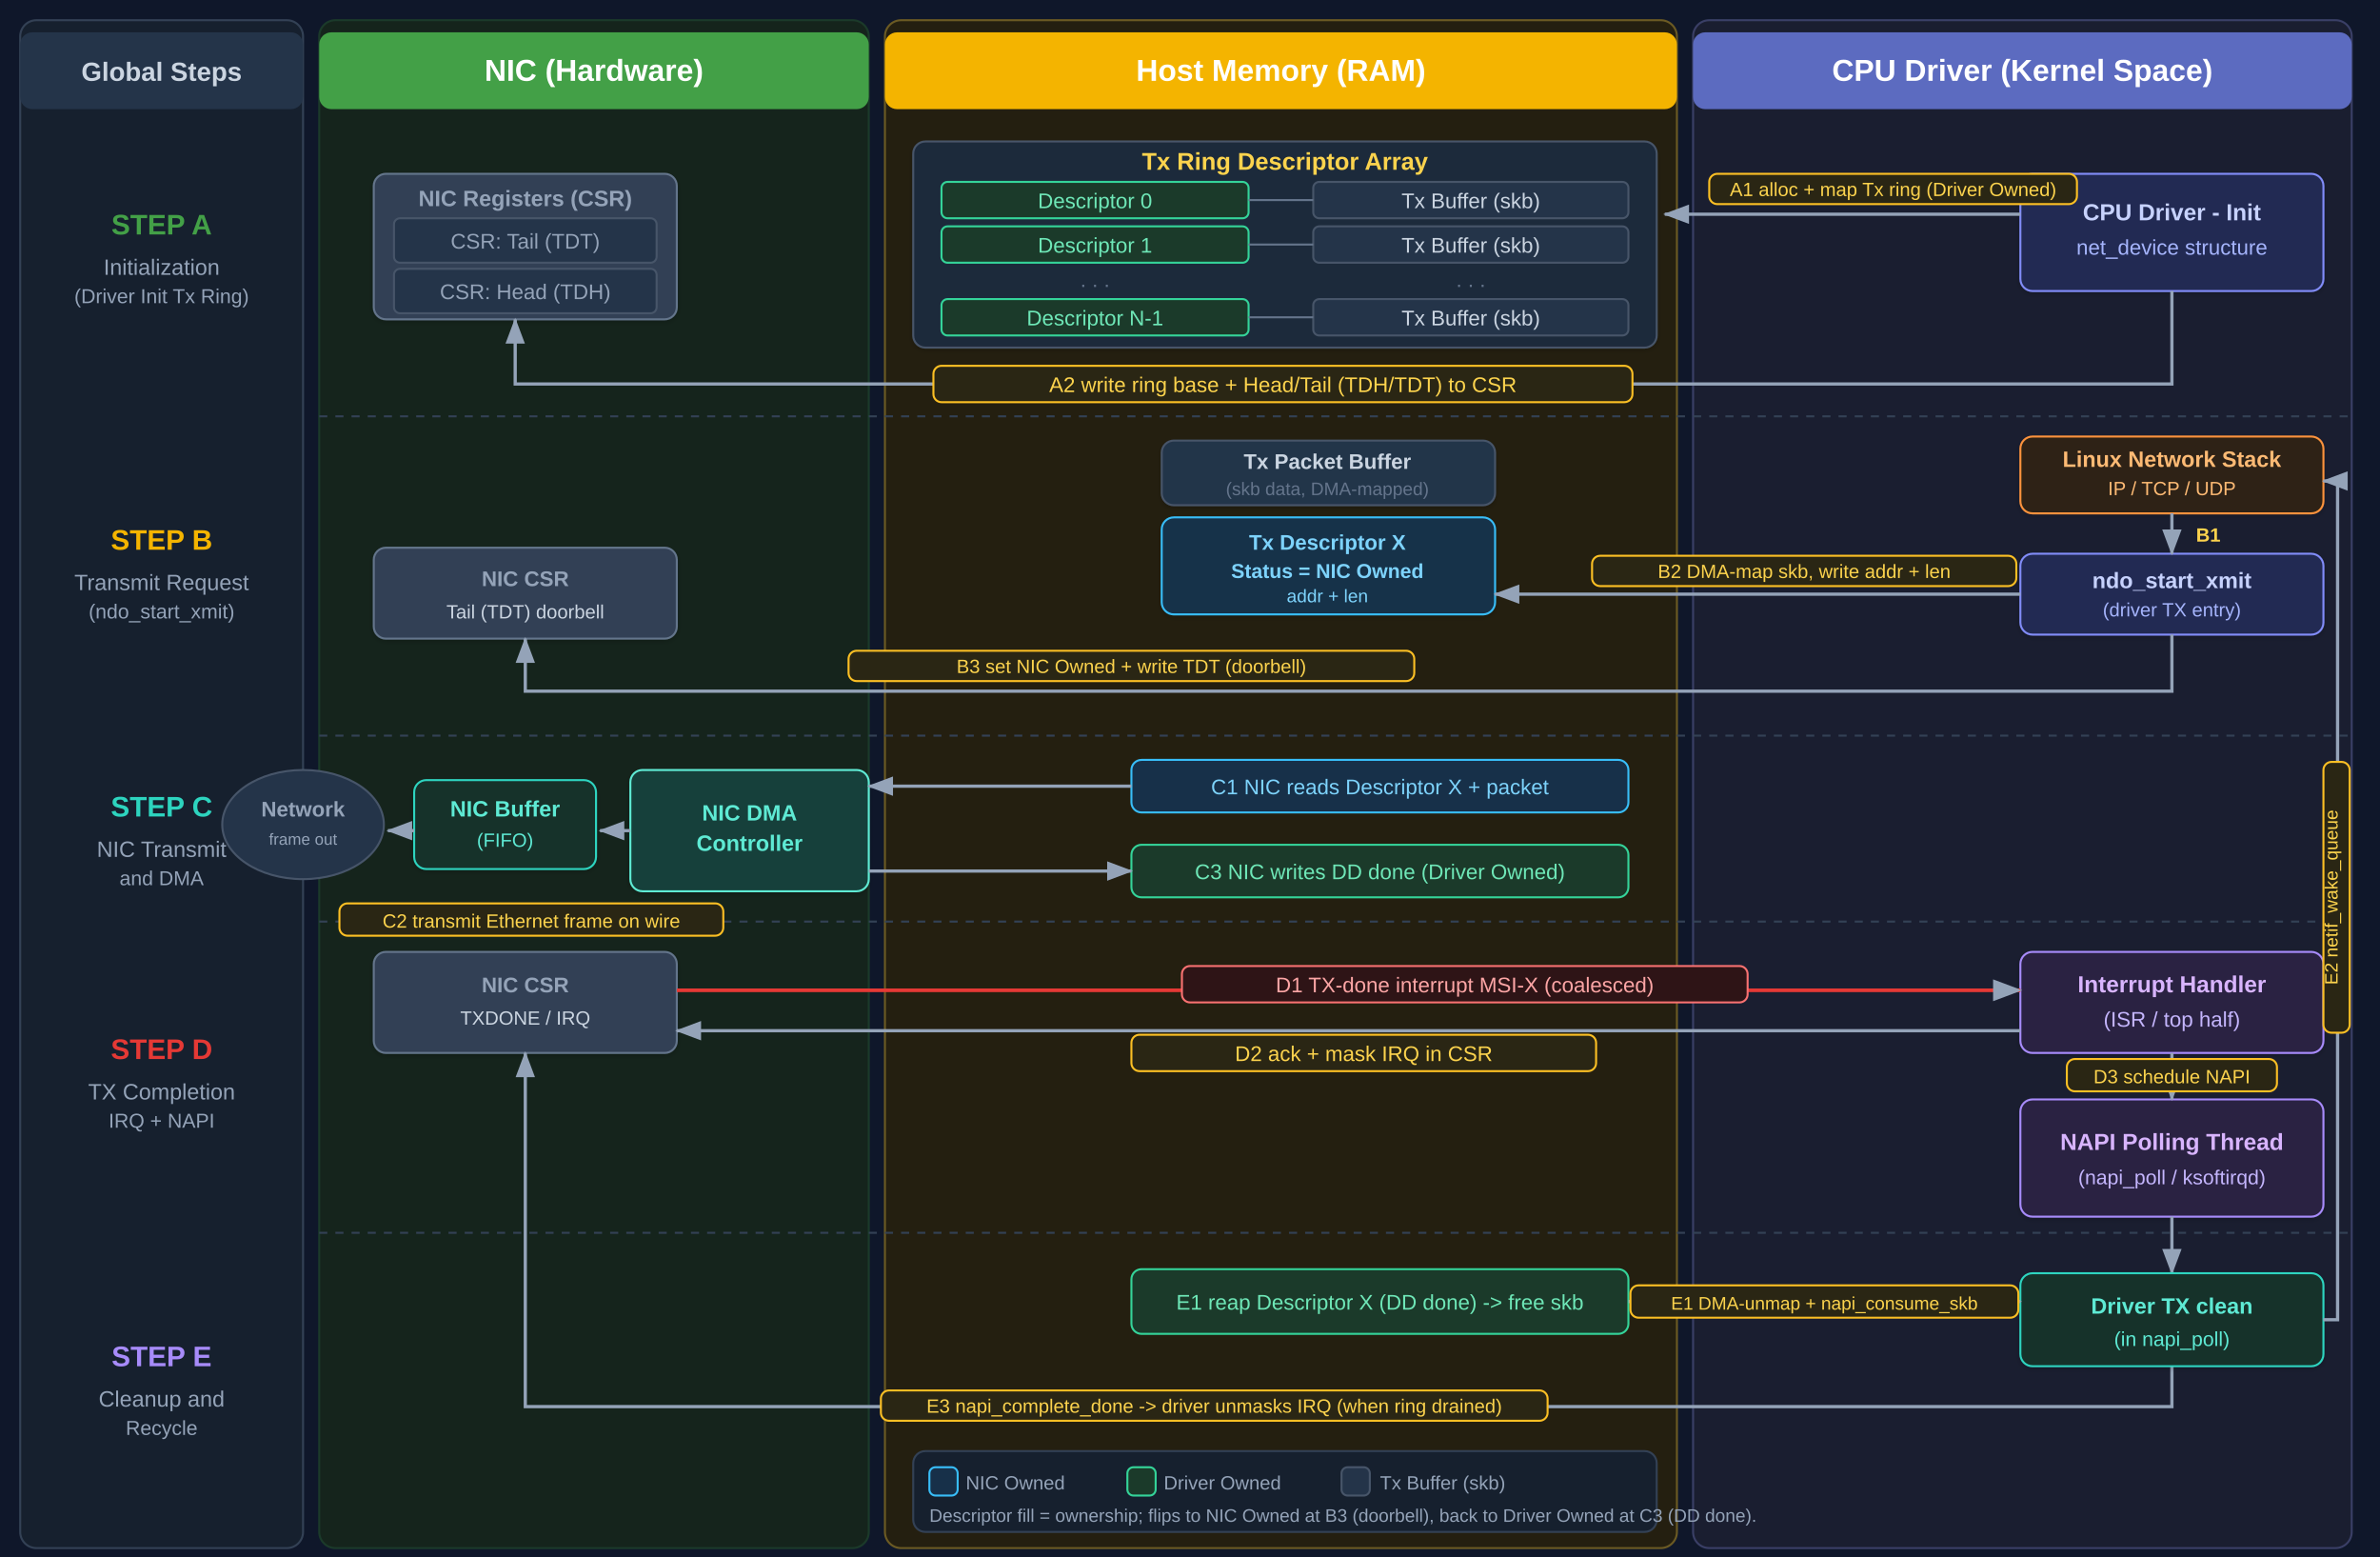
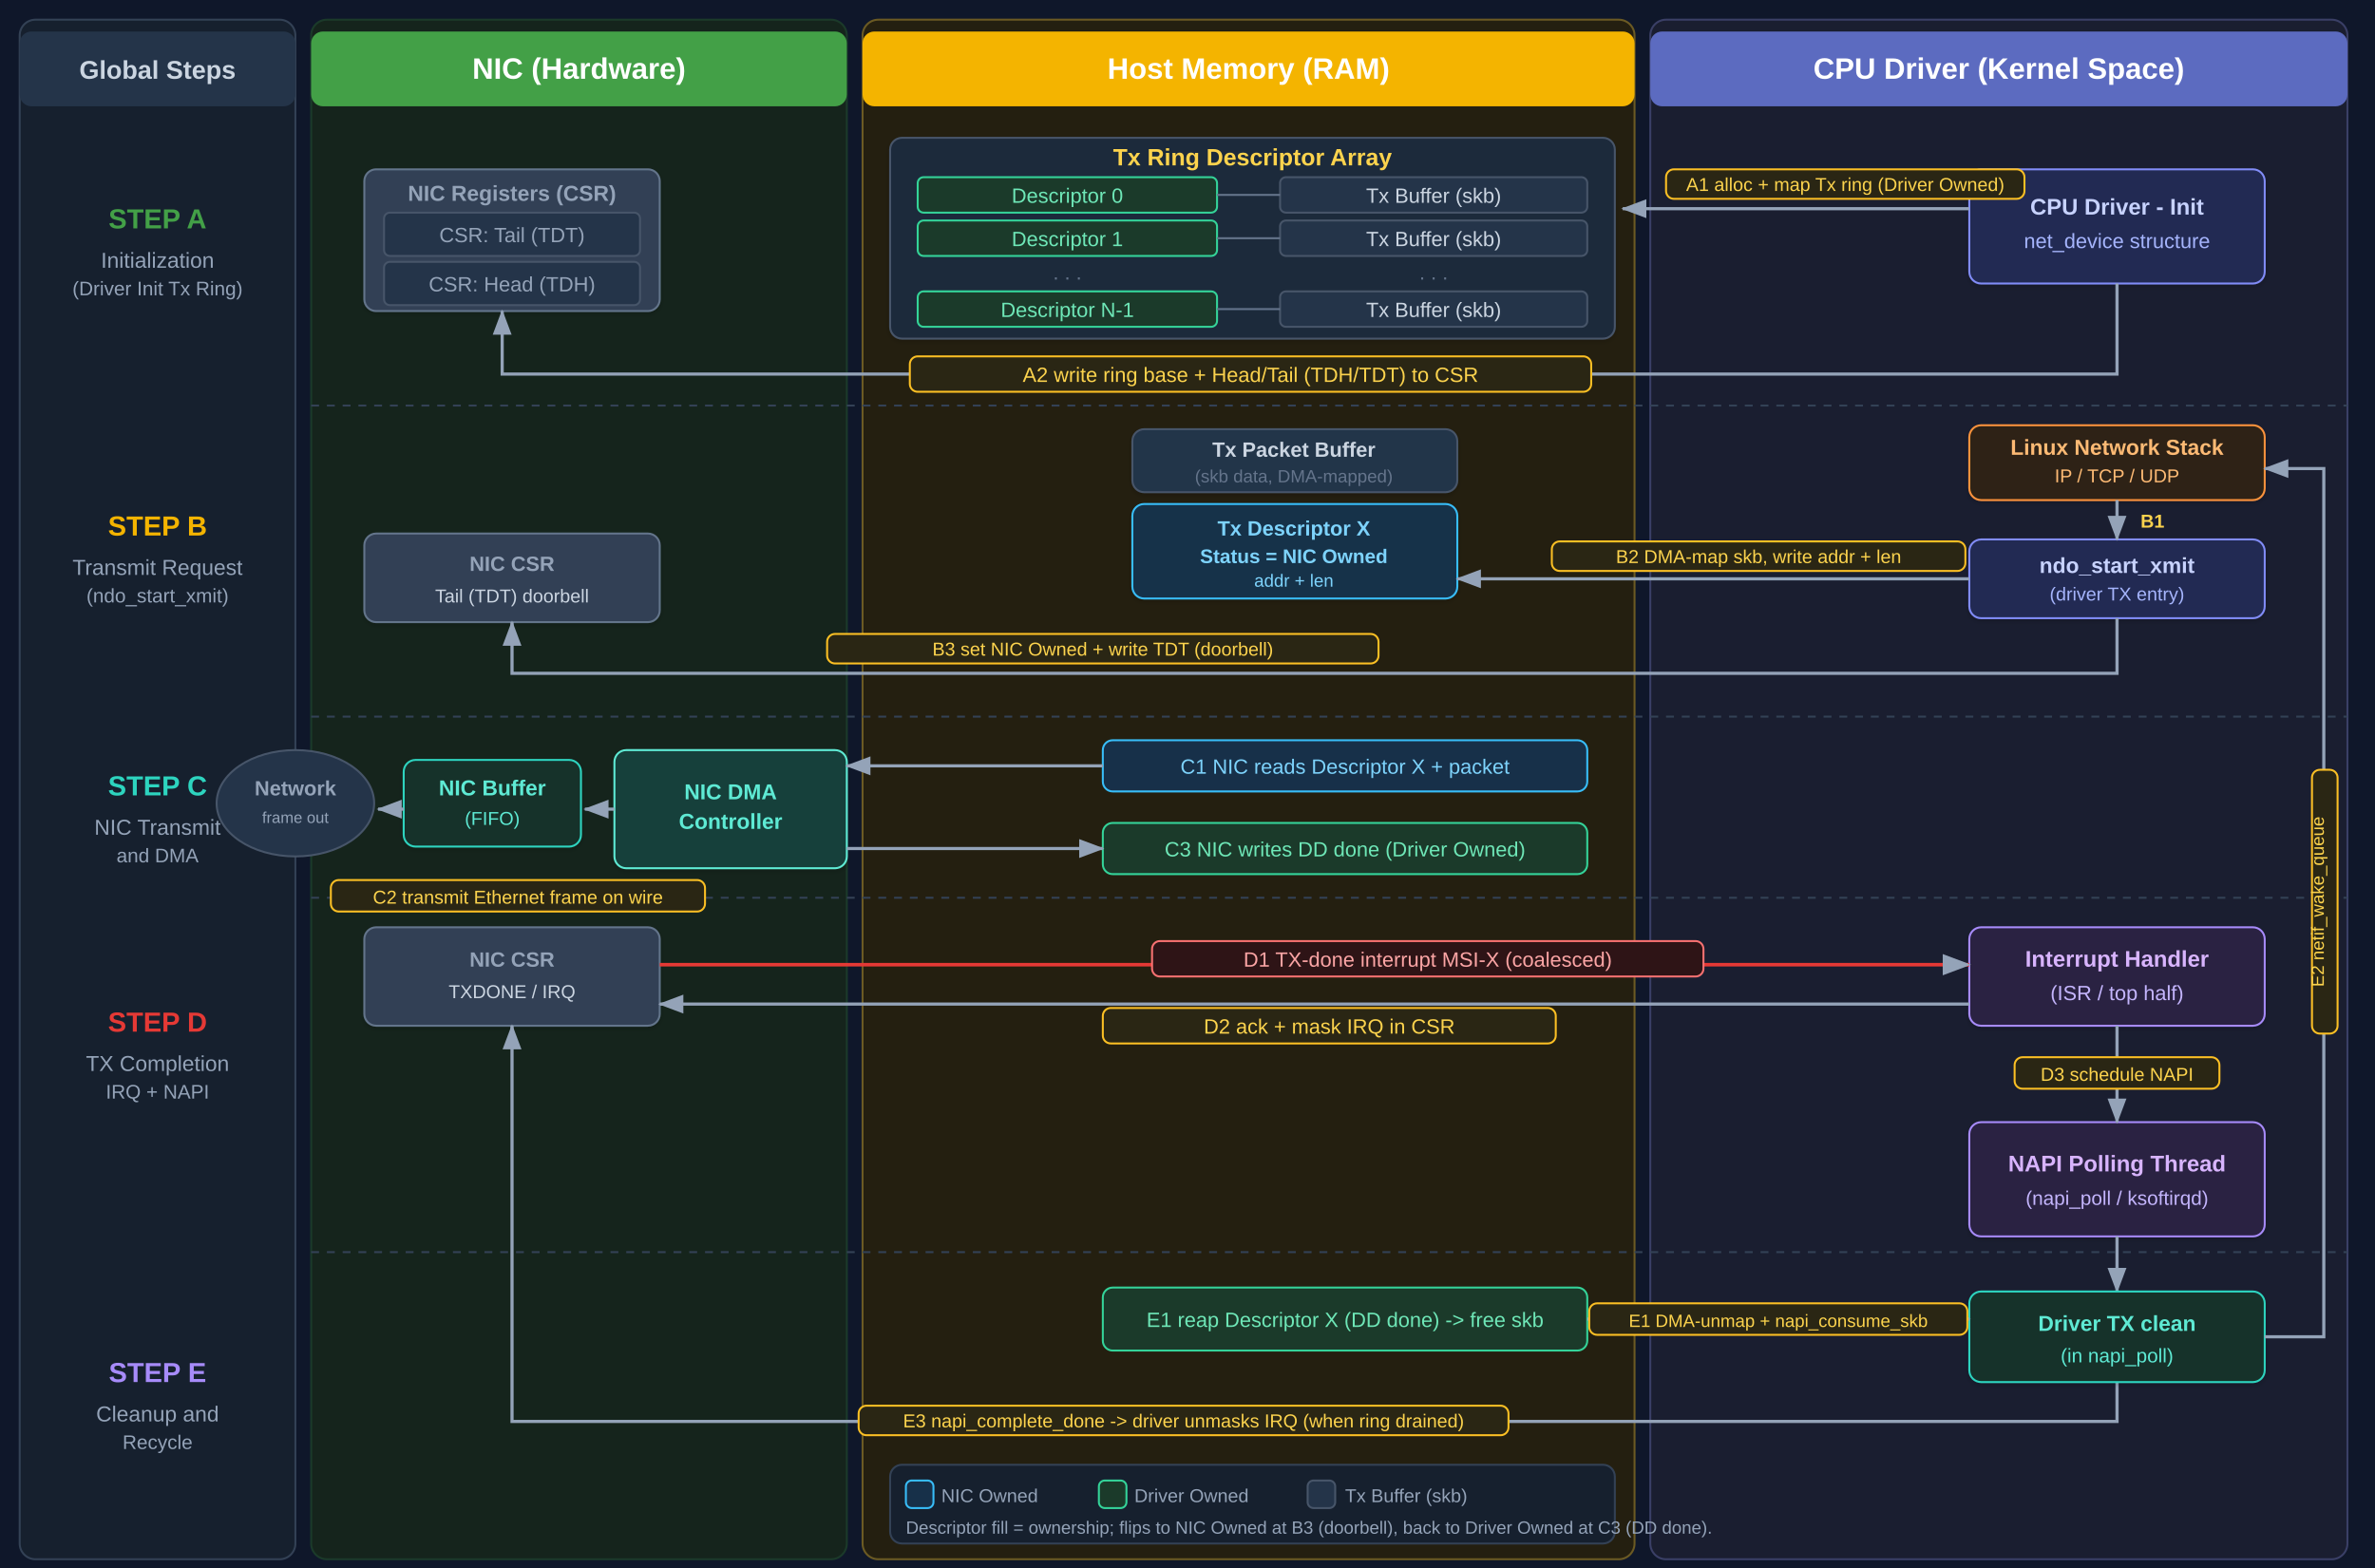
- <svg xmlns="http://www.w3.org/2000/svg" viewBox="0 34 1178 770" font-family="Segoe UI, Arial, sans-serif">
+ <svg xmlns="http://www.w3.org/2000/svg" viewBox="0 34 1206 796" font-family="Segoe UI, Arial, sans-serif">
  <defs>
    <marker id="arrow" markerWidth="9" markerHeight="9" refX="7.5" refY="3" orient="auto" markerUnits="strokeWidth">
      <path d="M0,0 L8,3 L0,6 Z" fill="#94a3b8" />
    </marker>
    <filter id="sh" x="-5%" y="-5%" width="110%" height="115%">
      <feDropShadow dx="0" dy="1" stdDeviation="1.2" flood-color="#000" flood-opacity="0.18" />
    </filter>
  </defs>
-   <rect x="0" y="0" width="1178" height="820" fill="#0f172a" />
-   <rect x="10" y="44" width="140" height="756" rx="8" fill="#16202e" stroke="#334155" />
-   <rect x="158" y="44" width="272" height="756" rx="8" fill="#15241c" stroke="#1b3a2a" />
-   <rect x="438" y="44" width="392" height="756" rx="8" fill="#241f10" stroke="#6b5a23" />
-   <rect x="838" y="44" width="326" height="756" rx="8" fill="#1a1e30" stroke="#3a3f66" />
+   <rect x="0" y="0" width="1206" height="846" fill="#0f172a" />
+   <rect x="10" y="44" width="140" height="782" rx="8" fill="#16202e" stroke="#334155" />
+   <rect x="158" y="44" width="272" height="782" rx="8" fill="#15241c" stroke="#1b3a2a" />
+   <rect x="438" y="44" width="392" height="782" rx="8" fill="#241f10" stroke="#6b5a23" />
+   <rect x="838" y="44" width="354" height="782" rx="8" fill="#1a1e30" stroke="#3a3f66" />
  <rect x="158" y="50" width="272" height="38" rx="6" fill="#43a047" />
  <text x="294" y="74" text-anchor="middle" font-size="15" font-weight="700" fill="#fff">NIC (Hardware)</text>
  <rect x="438" y="50" width="392" height="38" rx="6" fill="#f4b400" />
  <text x="634" y="74" text-anchor="middle" font-size="15" font-weight="700" fill="#fff">Host Memory (RAM)</text>
-   <rect x="838" y="50" width="326" height="38" rx="6" fill="#5c6bc0" />
-   <text x="1001" y="74" text-anchor="middle" font-size="15" font-weight="700" fill="#fff">CPU Driver (Kernel Space)</text>
+   <rect x="838" y="50" width="354" height="38" rx="6" fill="#5c6bc0" />
+   <text x="1015" y="74" text-anchor="middle" font-size="15" font-weight="700" fill="#fff">CPU Driver (Kernel Space)</text>
  <rect x="10" y="50" width="140" height="38" rx="6" fill="#243449" />
  <text x="80" y="74" text-anchor="middle" font-size="13" font-weight="700" fill="#cbd5e1">Global Steps</text>
  <g stroke="#334155" stroke-dasharray="4 4" stroke-width="1">
-     <line x1="158" y1="240" x2="1164" y2="240" />
-     <line x1="158" y1="398" x2="1164" y2="398" />
-     <line x1="158" y1="490" x2="1164" y2="490" />
-     <line x1="158" y1="644" x2="1164" y2="644" />
+     <line x1="158" y1="240" x2="1192" y2="240" />
+     <line x1="158" y1="398" x2="1192" y2="398" />
+     <line x1="158" y1="490" x2="1192" y2="490" />
+     <line x1="158" y1="670" x2="1192" y2="670" />
  </g>
  <g text-anchor="middle" fill="#94a3b8">
    <text x="80" y="150" font-size="14" font-weight="700" fill="#43a047">STEP A</text>
    <text x="80" y="170" font-size="11">Initialization</text>
    <text x="80" y="184" font-size="10" fill="#94a3b8">(Driver Init Tx Ring)</text>
    <text x="80" y="306" font-size="14" font-weight="700" fill="#f4b400">STEP B</text>
    <text x="80" y="326" font-size="11">Transmit Request</text>
    <text x="80" y="340" font-size="10" fill="#94a3b8">(ndo_start_xmit)</text>
    <text x="80" y="438" font-size="14" font-weight="700" fill="#2dd4bf">STEP C</text>
    <text x="80" y="458" font-size="11">NIC Transmit</text>
    <text x="80" y="472" font-size="10" fill="#94a3b8">and DMA</text>
    <text x="80" y="558" font-size="14" font-weight="700" fill="#e53935">STEP D</text>
    <text x="80" y="578" font-size="11">TX Completion</text>
    <text x="80" y="592" font-size="10" fill="#94a3b8">IRQ + NAPI</text>
-     <text x="80" y="710" font-size="14" font-weight="700" fill="#a78bfa">STEP E</text>
-     <text x="80" y="730" font-size="11">Cleanup and</text>
-     <text x="80" y="744" font-size="10" fill="#94a3b8">Recycle</text>
+     <text x="80" y="736" font-size="14" font-weight="700" fill="#a78bfa">STEP E</text>
+     <text x="80" y="756" font-size="11">Cleanup and</text>
+     <text x="80" y="770" font-size="10" fill="#94a3b8">Recycle</text>
  </g>
  <rect x="185" y="120" width="150" height="72" rx="6" fill="#334155" stroke="#64748b" filter="url(#sh)" />
  <text x="260" y="136" text-anchor="middle" font-size="11" font-weight="700" fill="#94a3b8">NIC Registers (CSR)</text>
  <rect x="195" y="142" width="130" height="22" rx="3" fill="#243449" stroke="#475569" />
  <text x="260" y="157" text-anchor="middle" font-size="10.5" fill="#94a3b8">CSR: Tail (TDT)</text>
  <rect x="195" y="167" width="130" height="22" rx="3" fill="#243449" stroke="#475569" />
  <text x="260" y="182" text-anchor="middle" font-size="10.5" fill="#94a3b8">CSR: Head (TDH)</text>
  <rect x="452" y="104" width="368" height="102" rx="6" fill="#1e293b" stroke="#475569" filter="url(#sh)" />
  <text x="636" y="118" text-anchor="middle" font-size="12" font-weight="700" fill="#fcd34d">Tx Ring Descriptor Array</text>
  <g font-size="10.5">
    <rect x="466" y="124" width="152" height="18" rx="3" fill="#1b3a2a" stroke="#34d399" />
    <text x="542" y="137" text-anchor="middle" fill="#6ee7b7">Descriptor 0</text>
    <rect x="650" y="124" width="156" height="18" rx="3" fill="#243449" stroke="#475569" />
    <text x="728" y="137" text-anchor="middle" fill="#cbd5e1">Tx Buffer (skb)</text>
    <line x1="618" y1="133" x2="650" y2="133" stroke="#64748b" />
    <rect x="466" y="146" width="152" height="18" rx="3" fill="#1b3a2a" stroke="#34d399" />
    <text x="542" y="159" text-anchor="middle" fill="#6ee7b7">Descriptor 1</text>
    <rect x="650" y="146" width="156" height="18" rx="3" fill="#243449" stroke="#475569" />
    <text x="728" y="159" text-anchor="middle" fill="#cbd5e1">Tx Buffer (skb)</text>
    <line x1="618" y1="155" x2="650" y2="155" stroke="#64748b" />
    <text x="542" y="176" text-anchor="middle" fill="#64748b">. . .</text>
    <text x="728" y="176" text-anchor="middle" fill="#64748b">. . .</text>
    <rect x="466" y="182" width="152" height="18" rx="3" fill="#1b3a2a" stroke="#34d399" />
    <text x="542" y="195" text-anchor="middle" fill="#6ee7b7">Descriptor N-1</text>
    <rect x="650" y="182" width="156" height="18" rx="3" fill="#243449" stroke="#475569" />
    <text x="728" y="195" text-anchor="middle" fill="#cbd5e1">Tx Buffer (skb)</text>
    <line x1="618" y1="191" x2="650" y2="191" stroke="#64748b" />
  </g>
  <rect x="1000" y="120" width="150" height="58" rx="6" fill="#232a52" stroke="#818cf8" filter="url(#sh)" />
  <text x="1075" y="143" text-anchor="middle" font-size="11.5" font-weight="700" fill="#c7d2fe">CPU Driver - Init</text>
  <text x="1075" y="160" text-anchor="middle" font-size="10.5" fill="#a5b4fc">net_device structure</text>
  <line x1="1000" y1="140" x2="824" y2="140" stroke="#94a3b8" stroke-width="1.6" marker-end="url(#arrow)" />
  <rect x="846" y="120" width="182" height="15" rx="4" fill="#2a2614" stroke="#fbbf24" />
  <text x="937" y="131" text-anchor="middle" font-size="9.5" fill="#fcd34d">A1  alloc + map Tx ring (Driver Owned)</text>
  <polyline points="1075,178 1075,224 255,224 255,192" fill="none" stroke="#94a3b8" stroke-width="1.6" marker-end="url(#arrow)" />
  <rect x="462" y="215" width="346" height="18" rx="4" fill="#2a2614" stroke="#fbbf24" />
  <text x="635" y="228" text-anchor="middle" font-size="10.5" fill="#fcd34d">A2  write ring base + Head/Tail (TDH/TDT) to CSR</text>
  <rect x="185" y="305" width="150" height="45" rx="6" fill="#334155" stroke="#64748b" filter="url(#sh)" />
  <text x="260" y="324" text-anchor="middle" font-size="10.5" font-weight="700" fill="#94a3b8">NIC CSR</text>
  <text x="260" y="340" text-anchor="middle" font-size="9.5" fill="#cbd5e1">Tail (TDT) doorbell</text>
  <rect x="575" y="252" width="165" height="32" rx="6" fill="#243449" stroke="#475569" filter="url(#sh)" />
  <text x="657" y="266" text-anchor="middle" font-size="10.5" font-weight="700" fill="#cbd5e1">Tx Packet Buffer</text>
  <text x="657" y="279" text-anchor="middle" font-size="9" fill="#64748b">(skb data, DMA-mapped)</text>
  <rect x="575" y="290" width="165" height="48" rx="6" fill="#173049" stroke="#38bdf8" filter="url(#sh)" />
  <text x="657" y="306" text-anchor="middle" font-size="10.5" font-weight="700" fill="#7dd3fc">Tx Descriptor X</text>
  <text x="657" y="320" text-anchor="middle" font-size="10" font-weight="700" fill="#7dd3fc">Status = NIC Owned</text>
  <text x="657" y="332" text-anchor="middle" font-size="9" fill="#7dd3fc">addr + len</text>
  <rect x="1000" y="250" width="150" height="38" rx="6" fill="#2e2412" stroke="#fb923c" filter="url(#sh)" />
  <text x="1075" y="265" text-anchor="middle" font-size="11" font-weight="700" fill="#fdba74">Linux Network Stack</text>
  <text x="1075" y="279" text-anchor="middle" font-size="9.5" fill="#fdba74">IP / TCP / UDP</text>
  <rect x="1000" y="308" width="150" height="40" rx="6" fill="#232a52" stroke="#818cf8" filter="url(#sh)" />
  <text x="1075" y="325" text-anchor="middle" font-size="11" font-weight="700" fill="#c7d2fe">ndo_start_xmit</text>
  <text x="1075" y="339" text-anchor="middle" font-size="9.5" fill="#a5b4fc">(driver TX entry)</text>
  <line x1="1075" y1="288" x2="1075" y2="308" stroke="#94a3b8" stroke-width="1.6" marker-end="url(#arrow)" />
  <text x="1093" y="302" text-anchor="middle" font-size="9.5" font-weight="700" fill="#fcd34d">B1</text>
  <line x1="1000" y1="328" x2="740" y2="328" stroke="#94a3b8" stroke-width="1.6" marker-end="url(#arrow)" />
  <rect x="788" y="309" width="210" height="15" rx="4" fill="#2a2614" stroke="#fbbf24" />
  <text x="893" y="320" text-anchor="middle" font-size="9.5" fill="#fcd34d">B2  DMA-map skb, write addr + len</text>
  <polyline points="1075,348 1075,376 260,376 260,350" fill="none" stroke="#94a3b8" stroke-width="1.6" marker-end="url(#arrow)" />
  <rect x="420" y="356" width="280" height="15" rx="4" fill="#2a2614" stroke="#fbbf24" />
  <text x="560" y="367" text-anchor="middle" font-size="9.5" fill="#fcd34d">B3  set NIC Owned + write TDT (doorbell)</text>
  <ellipse cx="150" cy="442" rx="40" ry="27" fill="#243449" stroke="#475569" />
  <text x="150" y="438" text-anchor="middle" font-size="10.5" font-weight="700" fill="#94a3b8">Network</text>
  <text x="150" y="452" text-anchor="middle" font-size="8" fill="#94a3b8">frame out</text>
  <rect x="205" y="420" width="90" height="44" rx="6" fill="#14302c" stroke="#2dd4bf" filter="url(#sh)" />
  <text x="250" y="438" text-anchor="middle" font-size="11" font-weight="700" fill="#5eead4">NIC Buffer</text>
  <text x="250" y="453" text-anchor="middle" font-size="9.5" fill="#5eead4">(FIFO)</text>
  <rect x="312" y="415" width="118" height="60" rx="6" fill="#15403a" stroke="#5eead4" filter="url(#sh)" />
  <text x="371" y="440" text-anchor="middle" font-size="11" font-weight="700" fill="#5eead4">NIC DMA</text>
  <text x="371" y="455" text-anchor="middle" font-size="11" font-weight="700" fill="#5eead4">Controller</text>
  <rect x="560" y="410" width="246" height="26" rx="5" fill="#173049" stroke="#38bdf8" />
  <text x="683" y="427" text-anchor="middle" font-size="10.5" fill="#7dd3fc">C1  NIC reads Descriptor X + packet</text>
  <rect x="560" y="452" width="246" height="26" rx="5" fill="#1b3a2a" stroke="#34d399" />
  <text x="683" y="469" text-anchor="middle" font-size="10.5" fill="#6ee7b7">C3  NIC writes DD done (Driver Owned)</text>
  <line x1="560" y1="423" x2="430" y2="423" stroke="#94a3b8" stroke-width="1.6" marker-end="url(#arrow)" />
  <line x1="430" y1="465" x2="560" y2="465" stroke="#94a3b8" stroke-width="1.6" marker-end="url(#arrow)" />
  <line x1="312" y1="445" x2="297" y2="445" stroke="#94a3b8" stroke-width="1.6" marker-end="url(#arrow)" />
  <line x1="205" y1="445" x2="192" y2="445" stroke="#94a3b8" stroke-width="1.6" marker-end="url(#arrow)" />
  <rect x="168" y="481" width="190" height="16" rx="4" fill="#2a2614" stroke="#fbbf24" />
  <text x="263" y="493" text-anchor="middle" font-size="9.5" fill="#fcd34d">C2  transmit Ethernet frame on wire</text>
  <rect x="185" y="505" width="150" height="50" rx="6" fill="#334155" stroke="#64748b" filter="url(#sh)" />
  <text x="260" y="525" text-anchor="middle" font-size="10.5" font-weight="700" fill="#94a3b8">NIC CSR</text>
  <text x="260" y="541" text-anchor="middle" font-size="9.5" fill="#cbd5e1">TXDONE / IRQ</text>
  <rect x="1000" y="505" width="150" height="50" rx="6" fill="#2a2142" stroke="#a78bfa" filter="url(#sh)" />
  <text x="1075" y="525" text-anchor="middle" font-size="11.5" font-weight="700" fill="#d8b4fe">Interrupt Handler</text>
  <text x="1075" y="542" text-anchor="middle" font-size="10.5" fill="#c4b5fd">(ISR / top half)</text>
-   <rect x="1000" y="578" width="150" height="58" rx="6" fill="#2a2142" stroke="#a78bfa" filter="url(#sh)" />
-   <text x="1075" y="603" text-anchor="middle" font-size="11.5" font-weight="700" fill="#d8b4fe">NAPI Polling Thread</text>
-   <text x="1075" y="620" text-anchor="middle" font-size="10" fill="#c4b5fd">(napi_poll / ksoftirqd)</text>
+   <rect x="1000" y="604" width="150" height="58" rx="6" fill="#2a2142" stroke="#a78bfa" filter="url(#sh)" />
+   <text x="1075" y="629" text-anchor="middle" font-size="11.5" font-weight="700" fill="#d8b4fe">NAPI Polling Thread</text>
+   <text x="1075" y="646" text-anchor="middle" font-size="10" fill="#c4b5fd">(napi_poll / ksoftirqd)</text>
  <line x1="335" y1="524" x2="1000" y2="524" stroke="#e53935" stroke-width="1.8" marker-end="url(#arrow)" />
  <rect x="585" y="512" width="280" height="18" rx="4" fill="#2e1416" stroke="#f87171" />
  <text x="725" y="525" text-anchor="middle" font-size="10.5" fill="#fca5a5">D1  TX-done interrupt MSI-X (coalesced)</text>
  <line x1="1000" y1="544" x2="335" y2="544" stroke="#94a3b8" stroke-width="1.6" marker-end="url(#arrow)" />
  <rect x="560" y="546" width="230" height="18" rx="4" fill="#2a2614" stroke="#fbbf24" />
  <text x="675" y="559" text-anchor="middle" font-size="10.5" fill="#fcd34d">D2  ack + mask IRQ in CSR</text>
-   <line x1="1075" y1="555" x2="1075" y2="578" stroke="#94a3b8" stroke-width="1.6" marker-end="url(#arrow)" />
-   <rect x="1023" y="558" width="104" height="16" rx="4" fill="#2a2614" stroke="#fbbf24" />
-   <text x="1075" y="570" text-anchor="middle" font-size="9.5" fill="#fcd34d">D3 schedule NAPI</text>
-   <line x1="1075" y1="636" x2="1075" y2="664" stroke="#94a3b8" stroke-width="1.6" marker-end="url(#arrow)" />
-   <polyline points="1075,710 1075,730 260,730 260,555" fill="none" stroke="#94a3b8" stroke-width="1.6" marker-end="url(#arrow)" />
-   <rect x="436" y="722" width="330" height="15" rx="4" fill="#2a2614" stroke="#fbbf24" />
-   <text x="601" y="733" text-anchor="middle" font-size="9.5" fill="#fcd34d">E3  napi_complete_done -&gt; driver unmasks IRQ (when ring drained)</text>
-   <rect x="1000" y="664" width="150" height="46" rx="6" fill="#14302c" stroke="#2dd4bf" filter="url(#sh)" />
-   <text x="1075" y="684" text-anchor="middle" font-size="11" font-weight="700" fill="#5eead4">Driver TX clean</text>
-   <text x="1075" y="700" text-anchor="middle" font-size="10" fill="#5eead4">(in napi_poll)</text>
-   <rect x="560" y="662" width="246" height="32" rx="5" fill="#1b3a2a" stroke="#34d399" />
-   <text x="683" y="682" text-anchor="middle" font-size="10.5" fill="#6ee7b7">E1  reap Descriptor X (DD done) -&gt; free skb</text>
-   <line x1="806" y1="678" x2="1000" y2="678" stroke="#94a3b8" stroke-width="1.6" marker-end="url(#arrow)" />
-   <rect x="807" y="670" width="192" height="16" rx="4" fill="#2a2614" stroke="#fbbf24" />
-   <text x="903" y="682" text-anchor="middle" font-size="9" fill="#fcd34d">E1  DMA-unmap + napi_consume_skb</text>
-   <polyline points="1150,687 1157,687 1157,272 1150,272" fill="none" stroke="#94a3b8" stroke-width="1.6" marker-end="url(#arrow)" />
-   <rect x="1090" y="471" width="134" height="13" rx="4" fill="#2a2614" stroke="#fbbf24" transform="rotate(-90 1157 478)" />
-   <text x="1157" y="478" text-anchor="middle" font-size="9" fill="#fcd34d" transform="rotate(-90 1157 478)">E2  netif_wake_queue</text>
-   <rect x="452" y="752" width="368" height="40" rx="6" fill="#16202e" stroke="#334155" />
-   <rect x="460" y="760" width="14" height="14" rx="3" fill="#173049" stroke="#38bdf8" />
-   <text x="478" y="771" font-size="9.5" fill="#94a3b8">NIC Owned</text>
-   <rect x="558" y="760" width="14" height="14" rx="3" fill="#1b3a2a" stroke="#34d399" />
-   <text x="576" y="771" font-size="9.5" fill="#94a3b8">Driver Owned</text>
-   <rect x="664" y="760" width="14" height="14" rx="3" fill="#243449" stroke="#475569" />
-   <text x="683" y="771" font-size="9.5" fill="#94a3b8">Tx Buffer (skb)</text>
-   <text x="460" y="787" font-size="9" fill="#94a3b8">Descriptor fill = ownership; flips to NIC Owned at B3 (doorbell), back to Driver Owned at C3 (DD done).</text>
+   <line x1="1075" y1="555" x2="1075" y2="604" stroke="#94a3b8" stroke-width="1.6" marker-end="url(#arrow)" />
+   <rect x="1023" y="571" width="104" height="16" rx="4" fill="#2a2614" stroke="#fbbf24" />
+   <text x="1075" y="583" text-anchor="middle" font-size="9.5" fill="#fcd34d">D3 schedule NAPI</text>
+   <line x1="1075" y1="662" x2="1075" y2="690" stroke="#94a3b8" stroke-width="1.6" marker-end="url(#arrow)" />
+   <polyline points="1075,736 1075,756 260,756 260,555" fill="none" stroke="#94a3b8" stroke-width="1.6" marker-end="url(#arrow)" />
+   <rect x="436" y="748" width="330" height="15" rx="4" fill="#2a2614" stroke="#fbbf24" />
+   <text x="601" y="759" text-anchor="middle" font-size="9.5" fill="#fcd34d">E3  napi_complete_done -&gt; driver unmasks IRQ (when ring drained)</text>
+   <rect x="1000" y="690" width="150" height="46" rx="6" fill="#14302c" stroke="#2dd4bf" filter="url(#sh)" />
+   <text x="1075" y="710" text-anchor="middle" font-size="11" font-weight="700" fill="#5eead4">Driver TX clean</text>
+   <text x="1075" y="726" text-anchor="middle" font-size="10" fill="#5eead4">(in napi_poll)</text>
+   <rect x="560" y="688" width="246" height="32" rx="5" fill="#1b3a2a" stroke="#34d399" />
+   <text x="683" y="708" text-anchor="middle" font-size="10.5" fill="#6ee7b7">E1  reap Descriptor X (DD done) -&gt; free skb</text>
+   <line x1="806" y1="704" x2="1000" y2="704" stroke="#94a3b8" stroke-width="1.6" marker-end="url(#arrow)" />
+   <rect x="807" y="696" width="192" height="16" rx="4" fill="#2a2614" stroke="#fbbf24" />
+   <text x="903" y="708" text-anchor="middle" font-size="9" fill="#fcd34d">E1  DMA-unmap + napi_consume_skb</text>
+   <polyline points="1150,713 1180,713 1180,272 1150,272" fill="none" stroke="#94a3b8" stroke-width="1.6" marker-end="url(#arrow)" />
+   <rect x="1113" y="486" width="134" height="13" rx="4" fill="#2a2614" stroke="#fbbf24" transform="rotate(-90 1180 492)" />
+   <text x="1180" y="492" text-anchor="middle" font-size="9" fill="#fcd34d" transform="rotate(-90 1180 492)">E2  netif_wake_queue</text>
+   <rect x="452" y="778" width="368" height="40" rx="6" fill="#16202e" stroke="#334155" />
+   <rect x="460" y="786" width="14" height="14" rx="3" fill="#173049" stroke="#38bdf8" />
+   <text x="478" y="797" font-size="9.5" fill="#94a3b8">NIC Owned</text>
+   <rect x="558" y="786" width="14" height="14" rx="3" fill="#1b3a2a" stroke="#34d399" />
+   <text x="576" y="797" font-size="9.5" fill="#94a3b8">Driver Owned</text>
+   <rect x="664" y="786" width="14" height="14" rx="3" fill="#243449" stroke="#475569" />
+   <text x="683" y="797" font-size="9.5" fill="#94a3b8">Tx Buffer (skb)</text>
+   <text x="460" y="813" font-size="9" fill="#94a3b8">Descriptor fill = ownership; flips to NIC Owned at B3 (doorbell), back to Driver Owned at C3 (DD done).</text>
</svg>
